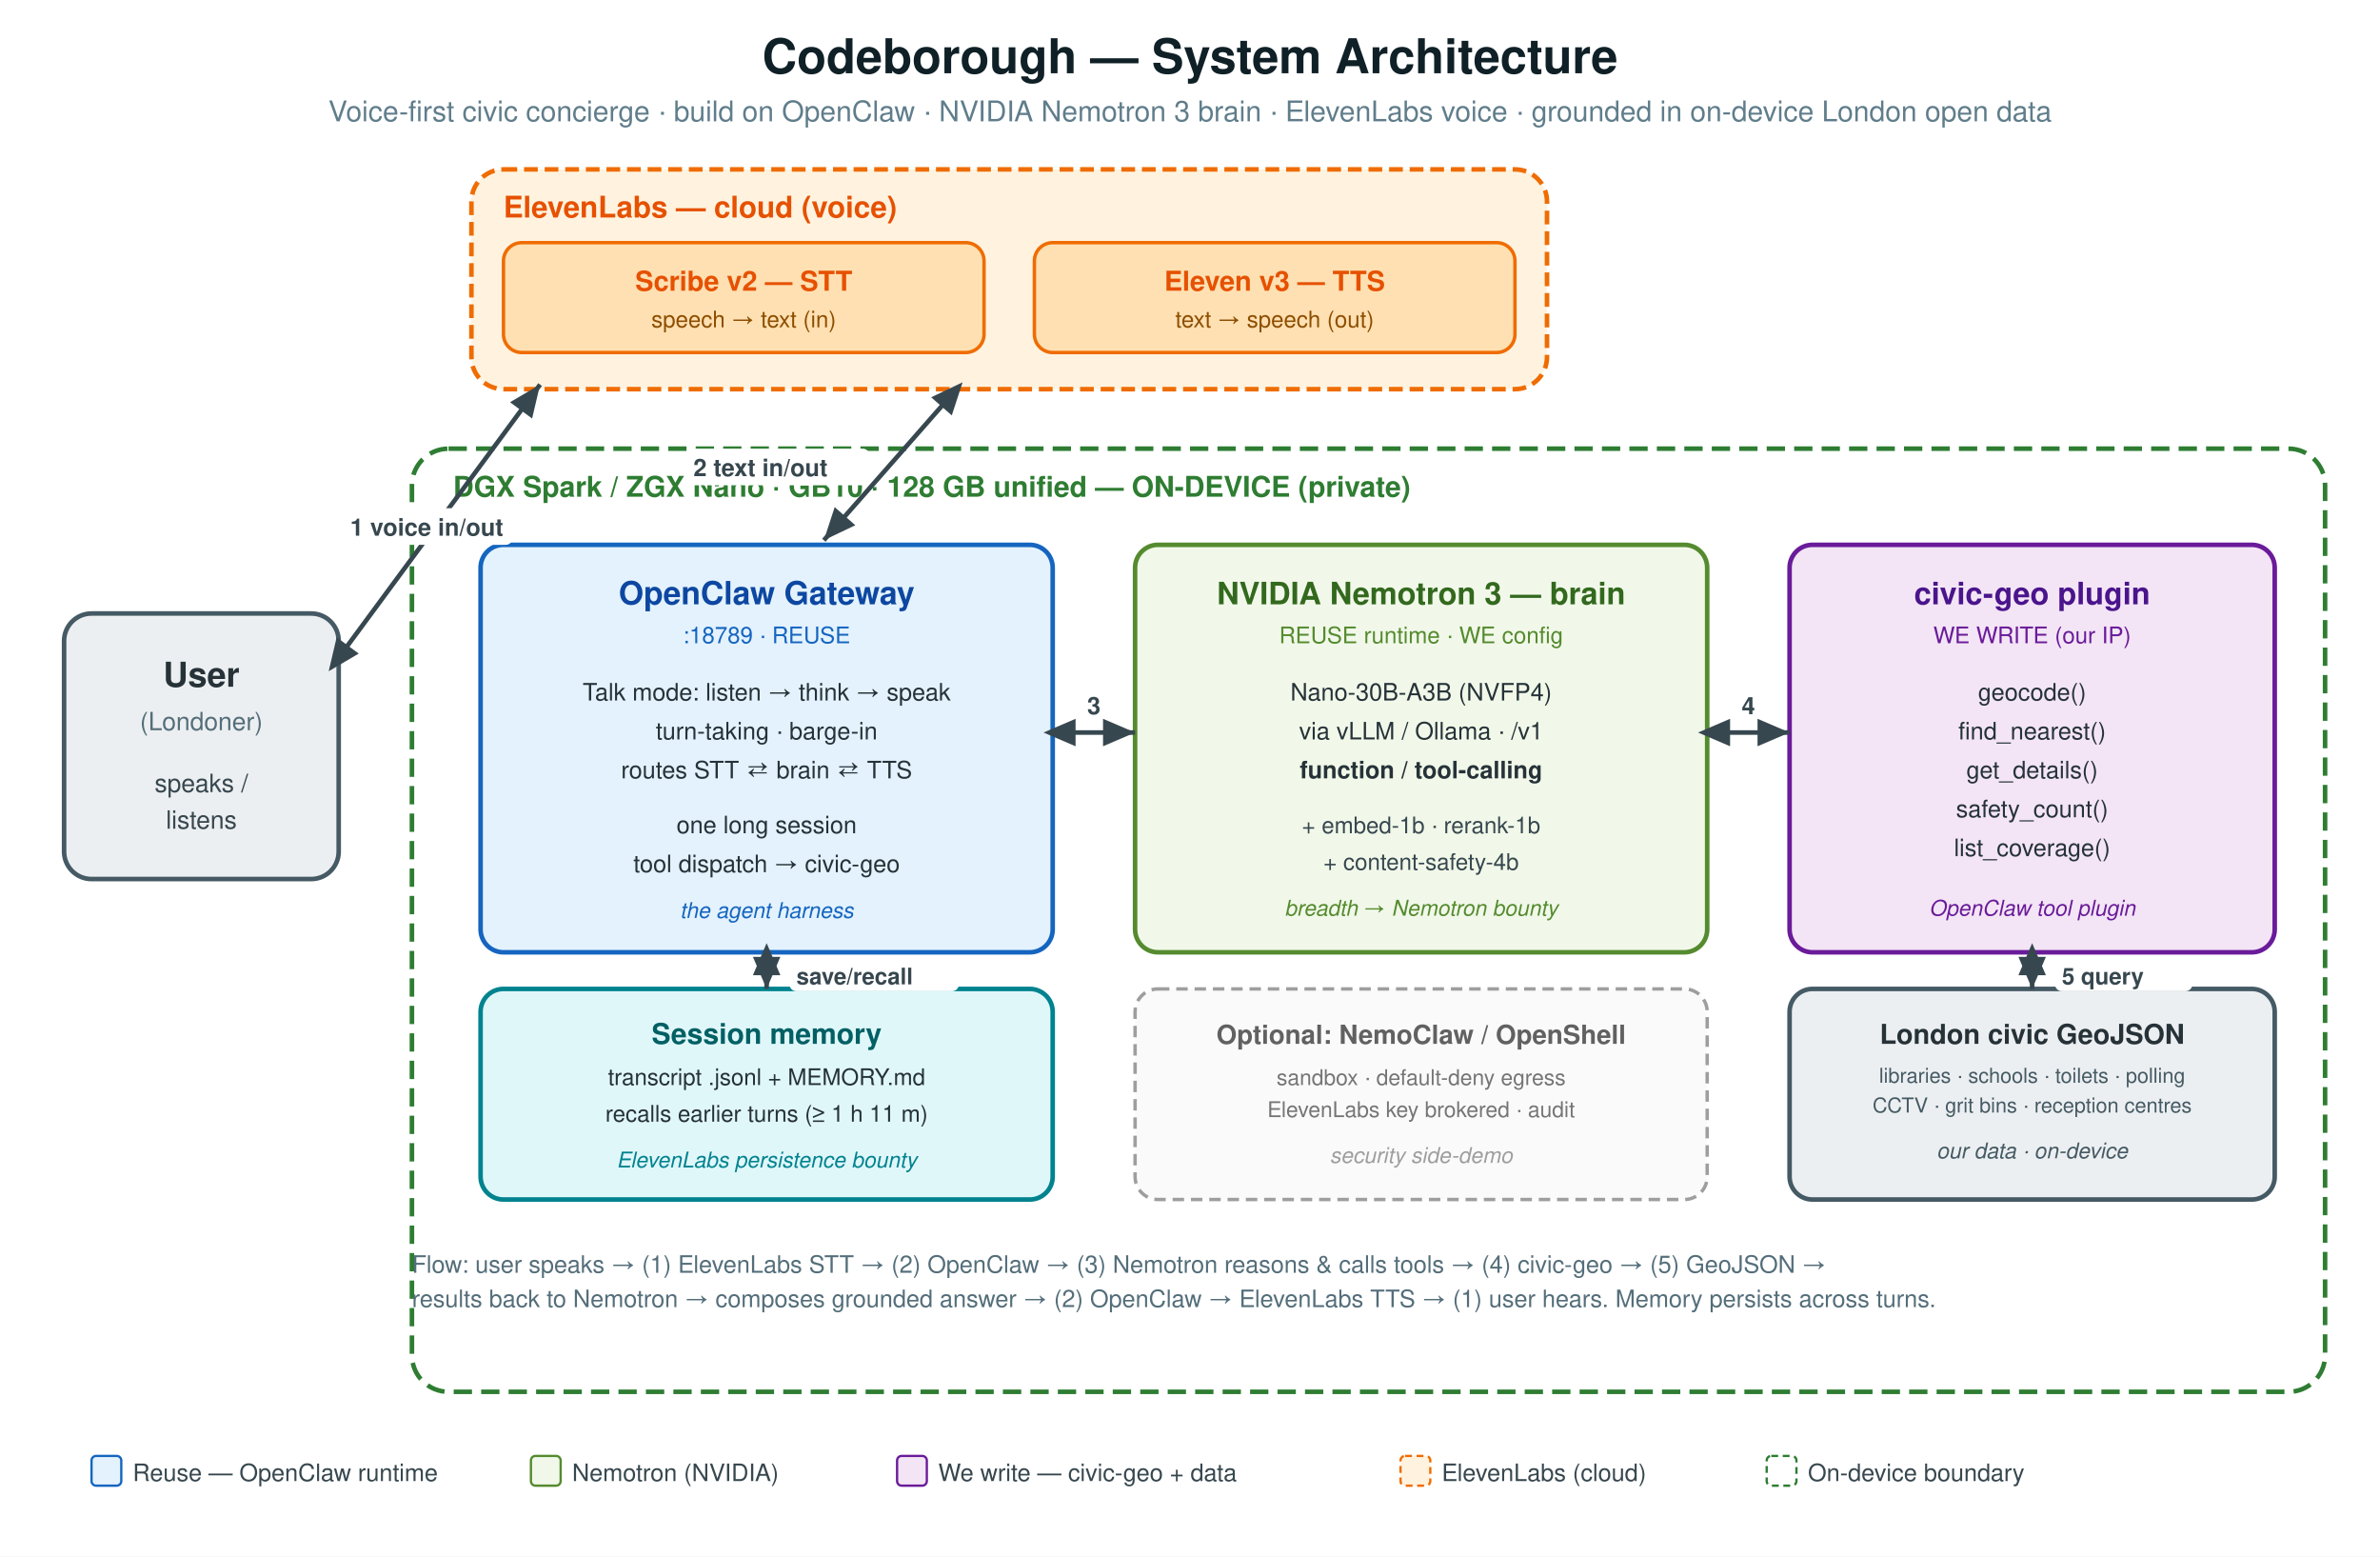
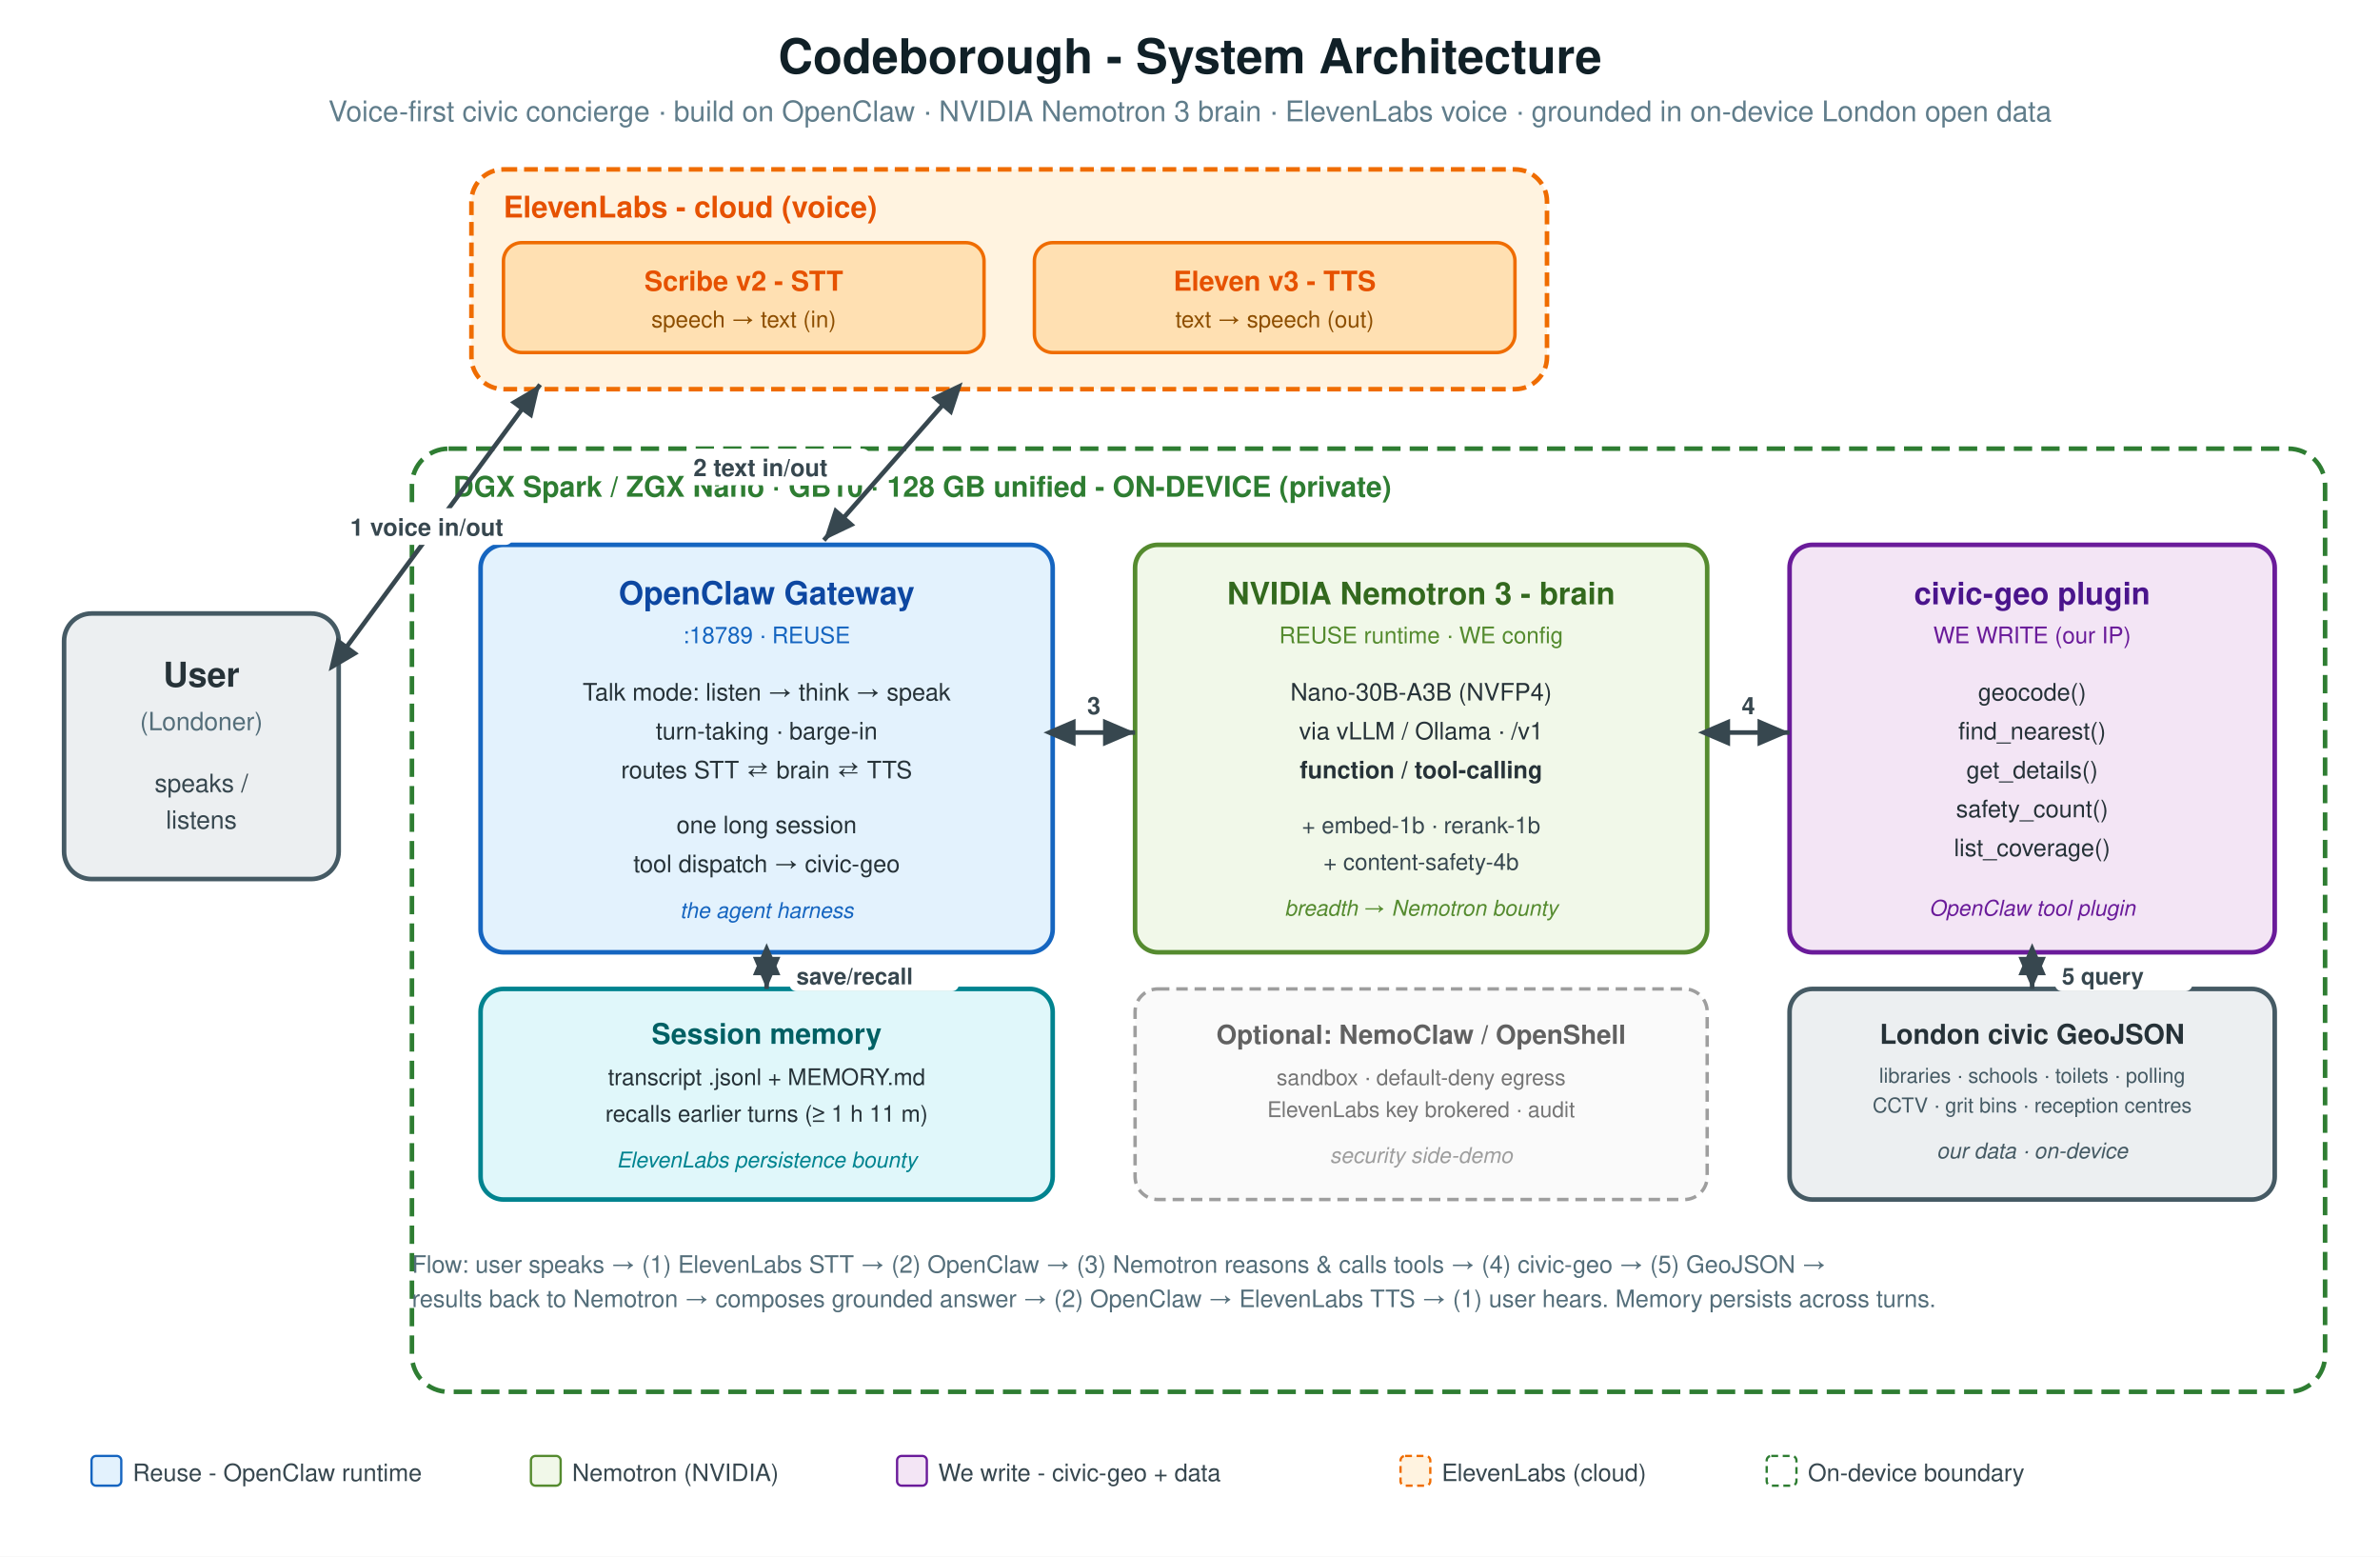
<svg xmlns="http://www.w3.org/2000/svg" viewBox="0 0 1040 680" font-family="Segoe UI, Helvetica, Arial, sans-serif">
  <defs>
    <marker id="end" markerWidth="9" markerHeight="9" refX="7" refY="3" orient="auto">
      <path d="M0,0 L7,3 L0,6 Z" fill="#37474F" />
    </marker>
    <marker id="start" markerWidth="9" markerHeight="9" refX="2" refY="3" orient="auto">
      <path d="M7,0 L0,3 L7,6 Z" fill="#37474F" />
    </marker>
  </defs>
  <rect x="0" y="0" width="1040" height="680" fill="#FFFFFF" />
-   <text x="520" y="32" text-anchor="middle" font-size="21" font-weight="700" fill="#102027">Codeborough — System Architecture</text>
+   <text x="520" y="32" text-anchor="middle" font-size="21" font-weight="700" fill="#102027">Codeborough - System Architecture</text>
  <text x="520" y="53" text-anchor="middle" font-size="12.5" fill="#607D8B">Voice-first civic concierge · build on OpenClaw · NVIDIA Nemotron 3 brain · ElevenLabs voice · grounded in on-device London open data</text>
  <rect x="206" y="74" width="470" height="96" rx="14" fill="#FFF3E0" stroke="#EF6C00" stroke-width="2" stroke-dasharray="6 3" />
-   <text x="220" y="95" font-size="13" font-weight="700" fill="#E65100">ElevenLabs — cloud (voice)</text>
+   <text x="220" y="95" font-size="13" font-weight="700" fill="#E65100">ElevenLabs - cloud (voice)</text>
  <rect x="220" y="106" width="210" height="48" rx="8" fill="#FFE0B2" stroke="#EF6C00" stroke-width="1.5" />
-   <text x="325" y="127" text-anchor="middle" font-size="12" font-weight="700" fill="#E65100">Scribe v2 — STT</text>
+   <text x="325" y="127" text-anchor="middle" font-size="12" font-weight="700" fill="#E65100">Scribe v2 - STT</text>
  <text x="325" y="143" text-anchor="middle" font-size="10" fill="#8D4E00">speech → text (in)</text>
  <rect x="452" y="106" width="210" height="48" rx="8" fill="#FFE0B2" stroke="#EF6C00" stroke-width="1.5" />
-   <text x="557" y="127" text-anchor="middle" font-size="12" font-weight="700" fill="#E65100">Eleven v3 — TTS</text>
+   <text x="557" y="127" text-anchor="middle" font-size="12" font-weight="700" fill="#E65100">Eleven v3 - TTS</text>
  <text x="557" y="143" text-anchor="middle" font-size="10" fill="#8D4E00">text → speech (out)</text>
  <rect x="28" y="268" width="120" height="116" rx="12" fill="#ECEFF1" stroke="#455A64" stroke-width="2" />
  <text x="88" y="300" text-anchor="middle" font-size="15" font-weight="700" fill="#263238">User</text>
  <text x="88" y="319" text-anchor="middle" font-size="11" fill="#546E7A">(Londoner)</text>
  <text x="88" y="346" text-anchor="middle" font-size="11" fill="#37474F">speaks /</text>
  <text x="88" y="362" text-anchor="middle" font-size="11" fill="#37474F">listens</text>
  <rect x="180" y="196" width="836" height="412" rx="16" fill="none" stroke="#2E7D32" stroke-width="2" stroke-dasharray="8 4" />
-   <text x="198" y="217" font-size="12.5" font-weight="700" fill="#2E7D32">DGX Spark / ZGX Nano · GB10 · 128 GB unified — ON-DEVICE (private)</text>
+   <text x="198" y="217" font-size="12.5" font-weight="700" fill="#2E7D32">DGX Spark / ZGX Nano · GB10 · 128 GB unified - ON-DEVICE (private)</text>
  <rect x="210" y="238" width="250" height="178" rx="10" fill="#E3F2FD" stroke="#1565C0" stroke-width="2" />
  <text x="335" y="264" text-anchor="middle" font-size="14" font-weight="700" fill="#0D47A1">OpenClaw Gateway</text>
  <text x="335" y="281" text-anchor="middle" font-size="10" fill="#1565C0">:18789 · REUSE</text>
  <text x="335" y="306" text-anchor="middle" font-size="10.5" fill="#263238">Talk mode: listen → think → speak</text>
  <text x="335" y="323" text-anchor="middle" font-size="10.5" fill="#263238">turn-taking · barge-in</text>
  <text x="335" y="340" text-anchor="middle" font-size="10.5" fill="#263238">routes  STT ⇄ brain ⇄ TTS</text>
  <text x="335" y="364" text-anchor="middle" font-size="10.5" fill="#263238">one long session</text>
  <text x="335" y="381" text-anchor="middle" font-size="10.5" fill="#263238">tool dispatch → civic-geo</text>
  <text x="335" y="401" text-anchor="middle" font-size="9.5" font-style="italic" fill="#1565C0">the agent harness</text>
  <rect x="496" y="238" width="250" height="178" rx="10" fill="#F1F8E9" stroke="#558B2F" stroke-width="2" />
-   <text x="621" y="264" text-anchor="middle" font-size="13.5" font-weight="700" fill="#33691E">NVIDIA Nemotron 3 — brain</text>
+   <text x="621" y="264" text-anchor="middle" font-size="13.5" font-weight="700" fill="#33691E">NVIDIA Nemotron 3 - brain</text>
  <text x="621" y="281" text-anchor="middle" font-size="10" fill="#558B2F">REUSE runtime · WE config</text>
  <text x="621" y="306" text-anchor="middle" font-size="10.5" fill="#263238">Nano-30B-A3B (NVFP4)</text>
  <text x="621" y="323" text-anchor="middle" font-size="10.5" fill="#263238">via vLLM / Ollama · /v1</text>
  <text x="621" y="340" text-anchor="middle" font-size="10.5" font-weight="700" fill="#263238">function / tool-calling</text>
  <text x="621" y="364" text-anchor="middle" font-size="10" fill="#37474F">+ embed-1b · rerank-1b</text>
  <text x="621" y="380" text-anchor="middle" font-size="10" fill="#37474F">+ content-safety-4b</text>
  <text x="621" y="400" text-anchor="middle" font-size="9.5" font-style="italic" fill="#558B2F">breadth → Nemotron bounty</text>
  <rect x="782" y="238" width="212" height="178" rx="10" fill="#F3E5F5" stroke="#6A1B9A" stroke-width="2" />
  <text x="888" y="264" text-anchor="middle" font-size="13.5" font-weight="700" fill="#4A148C">civic-geo plugin</text>
  <text x="888" y="281" text-anchor="middle" font-size="10" fill="#6A1B9A">WE WRITE (our IP)</text>
  <text x="888" y="306" text-anchor="middle" font-size="10.5" fill="#263238">geocode()</text>
  <text x="888" y="323" text-anchor="middle" font-size="10.5" fill="#263238">find_nearest()</text>
  <text x="888" y="340" text-anchor="middle" font-size="10.5" fill="#263238">get_details()</text>
  <text x="888" y="357" text-anchor="middle" font-size="10.5" fill="#263238">safety_count()</text>
  <text x="888" y="374" text-anchor="middle" font-size="10.5" fill="#263238">list_coverage()</text>
  <text x="888" y="400" text-anchor="middle" font-size="9.5" font-style="italic" fill="#6A1B9A">OpenClaw tool plugin</text>
  <rect x="210" y="432" width="250" height="92" rx="10" fill="#E0F7FA" stroke="#00838F" stroke-width="2" />
  <text x="335" y="456" text-anchor="middle" font-size="12.5" font-weight="700" fill="#006064">Session memory</text>
  <text x="335" y="474" text-anchor="middle" font-size="10" fill="#263238">transcript .jsonl + MEMORY.md</text>
  <text x="335" y="490" text-anchor="middle" font-size="10" fill="#263238">recalls earlier turns (≥ 1 h 11 m)</text>
  <text x="335" y="510" text-anchor="middle" font-size="9.5" font-style="italic" fill="#00838F">ElevenLabs persistence bounty</text>
  <rect x="782" y="432" width="212" height="92" rx="10" fill="#ECEFF1" stroke="#455A64" stroke-width="2" />
  <text x="888" y="456" text-anchor="middle" font-size="12" font-weight="700" fill="#263238">London civic GeoJSON</text>
  <text x="888" y="473" text-anchor="middle" font-size="9" fill="#455A64">libraries · schools · toilets · polling</text>
  <text x="888" y="486" text-anchor="middle" font-size="9" fill="#455A64">CCTV · grit bins · reception centres</text>
  <text x="888" y="506" text-anchor="middle" font-size="9.5" font-style="italic" fill="#455A64">our data · on-device</text>
  <rect x="496" y="432" width="250" height="92" rx="10" fill="#FAFAFA" stroke="#9E9E9E" stroke-width="1.5" stroke-dasharray="5 3" />
  <text x="621" y="456" text-anchor="middle" font-size="11.5" font-weight="700" fill="#616161">Optional: NemoClaw / OpenShell</text>
  <text x="621" y="474" text-anchor="middle" font-size="9.5" fill="#757575">sandbox · default-deny egress</text>
  <text x="621" y="488" text-anchor="middle" font-size="9.5" fill="#757575">ElevenLabs key brokered · audit</text>
  <text x="621" y="508" text-anchor="middle" font-size="9.5" font-style="italic" fill="#9E9E9E">security side-demo</text>
  <line x1="146" y1="290" x2="236" y2="168" stroke="#37474F" stroke-width="2" marker-start="url(#start)" marker-end="url(#end)" />
  <rect x="150" y="222" width="74" height="16" rx="3" fill="#FFFFFF" />
  <text x="153" y="234" font-size="10.5" font-weight="700" fill="#37474F">1 voice in/out</text>
  <line x1="418" y1="170" x2="360" y2="236" stroke="#37474F" stroke-width="2" marker-start="url(#start)" marker-end="url(#end)" />
  <rect x="300" y="196" width="80" height="16" rx="3" fill="#FFFFFF" />
  <text x="303" y="208" font-size="10.5" font-weight="700" fill="#37474F">2 text in/out</text>
  <line x1="460" y1="320" x2="496" y2="320" stroke="#37474F" stroke-width="2" marker-start="url(#start)" marker-end="url(#end)" />
  <text x="478" y="312" text-anchor="middle" font-size="10.5" font-weight="700" fill="#37474F">3</text>
  <line x1="746" y1="320" x2="782" y2="320" stroke="#37474F" stroke-width="2" marker-start="url(#start)" marker-end="url(#end)" />
  <text x="764" y="312" text-anchor="middle" font-size="10.5" font-weight="700" fill="#37474F">4</text>
  <line x1="888" y1="416" x2="888" y2="432" stroke="#37474F" stroke-width="2" marker-start="url(#start)" marker-end="url(#end)" />
  <rect x="898" y="418" width="60" height="15" rx="3" fill="#FFFFFF" />
  <text x="901" y="430" font-size="10" font-weight="700" fill="#37474F">5 query</text>
  <line x1="335" y1="416" x2="335" y2="432" stroke="#37474F" stroke-width="2" marker-start="url(#start)" marker-end="url(#end)" />
  <rect x="345" y="418" width="74" height="15" rx="3" fill="#FFFFFF" />
  <text x="348" y="430" font-size="10" font-weight="700" fill="#37474F">save/recall</text>
  <text x="180" y="556" font-size="10.5" fill="#546E7A">Flow:  user speaks → (1) ElevenLabs STT → (2) OpenClaw → (3) Nemotron reasons &amp; calls tools → (4) civic-geo → (5) GeoJSON →</text>
  <text x="180" y="571" font-size="10.5" fill="#546E7A">results back to Nemotron → composes grounded answer → (2) OpenClaw → ElevenLabs TTS → (1) user hears.  Memory persists across turns.</text>
  <g font-size="10.5" fill="#37474F">
    <rect x="40" y="636" width="13" height="13" rx="2" fill="#E3F2FD" stroke="#1565C0" />
-     <text x="58" y="647">Reuse — OpenClaw runtime</text>
+     <text x="58" y="647">Reuse - OpenClaw runtime</text>
    <rect x="232" y="636" width="13" height="13" rx="2" fill="#F1F8E9" stroke="#558B2F" />
    <text x="250" y="647">Nemotron (NVIDIA)</text>
    <rect x="392" y="636" width="13" height="13" rx="2" fill="#F3E5F5" stroke="#6A1B9A" />
-     <text x="410" y="647">We write — civic-geo + data</text>
+     <text x="410" y="647">We write - civic-geo + data</text>
    <rect x="612" y="636" width="13" height="13" rx="2" fill="#FFF3E0" stroke="#EF6C00" stroke-dasharray="3 2" />
    <text x="630" y="647">ElevenLabs (cloud)</text>
    <rect x="772" y="636" width="13" height="13" rx="2" fill="none" stroke="#2E7D32" stroke-dasharray="3 2" />
    <text x="790" y="647">On-device boundary</text>
  </g>
</svg>
